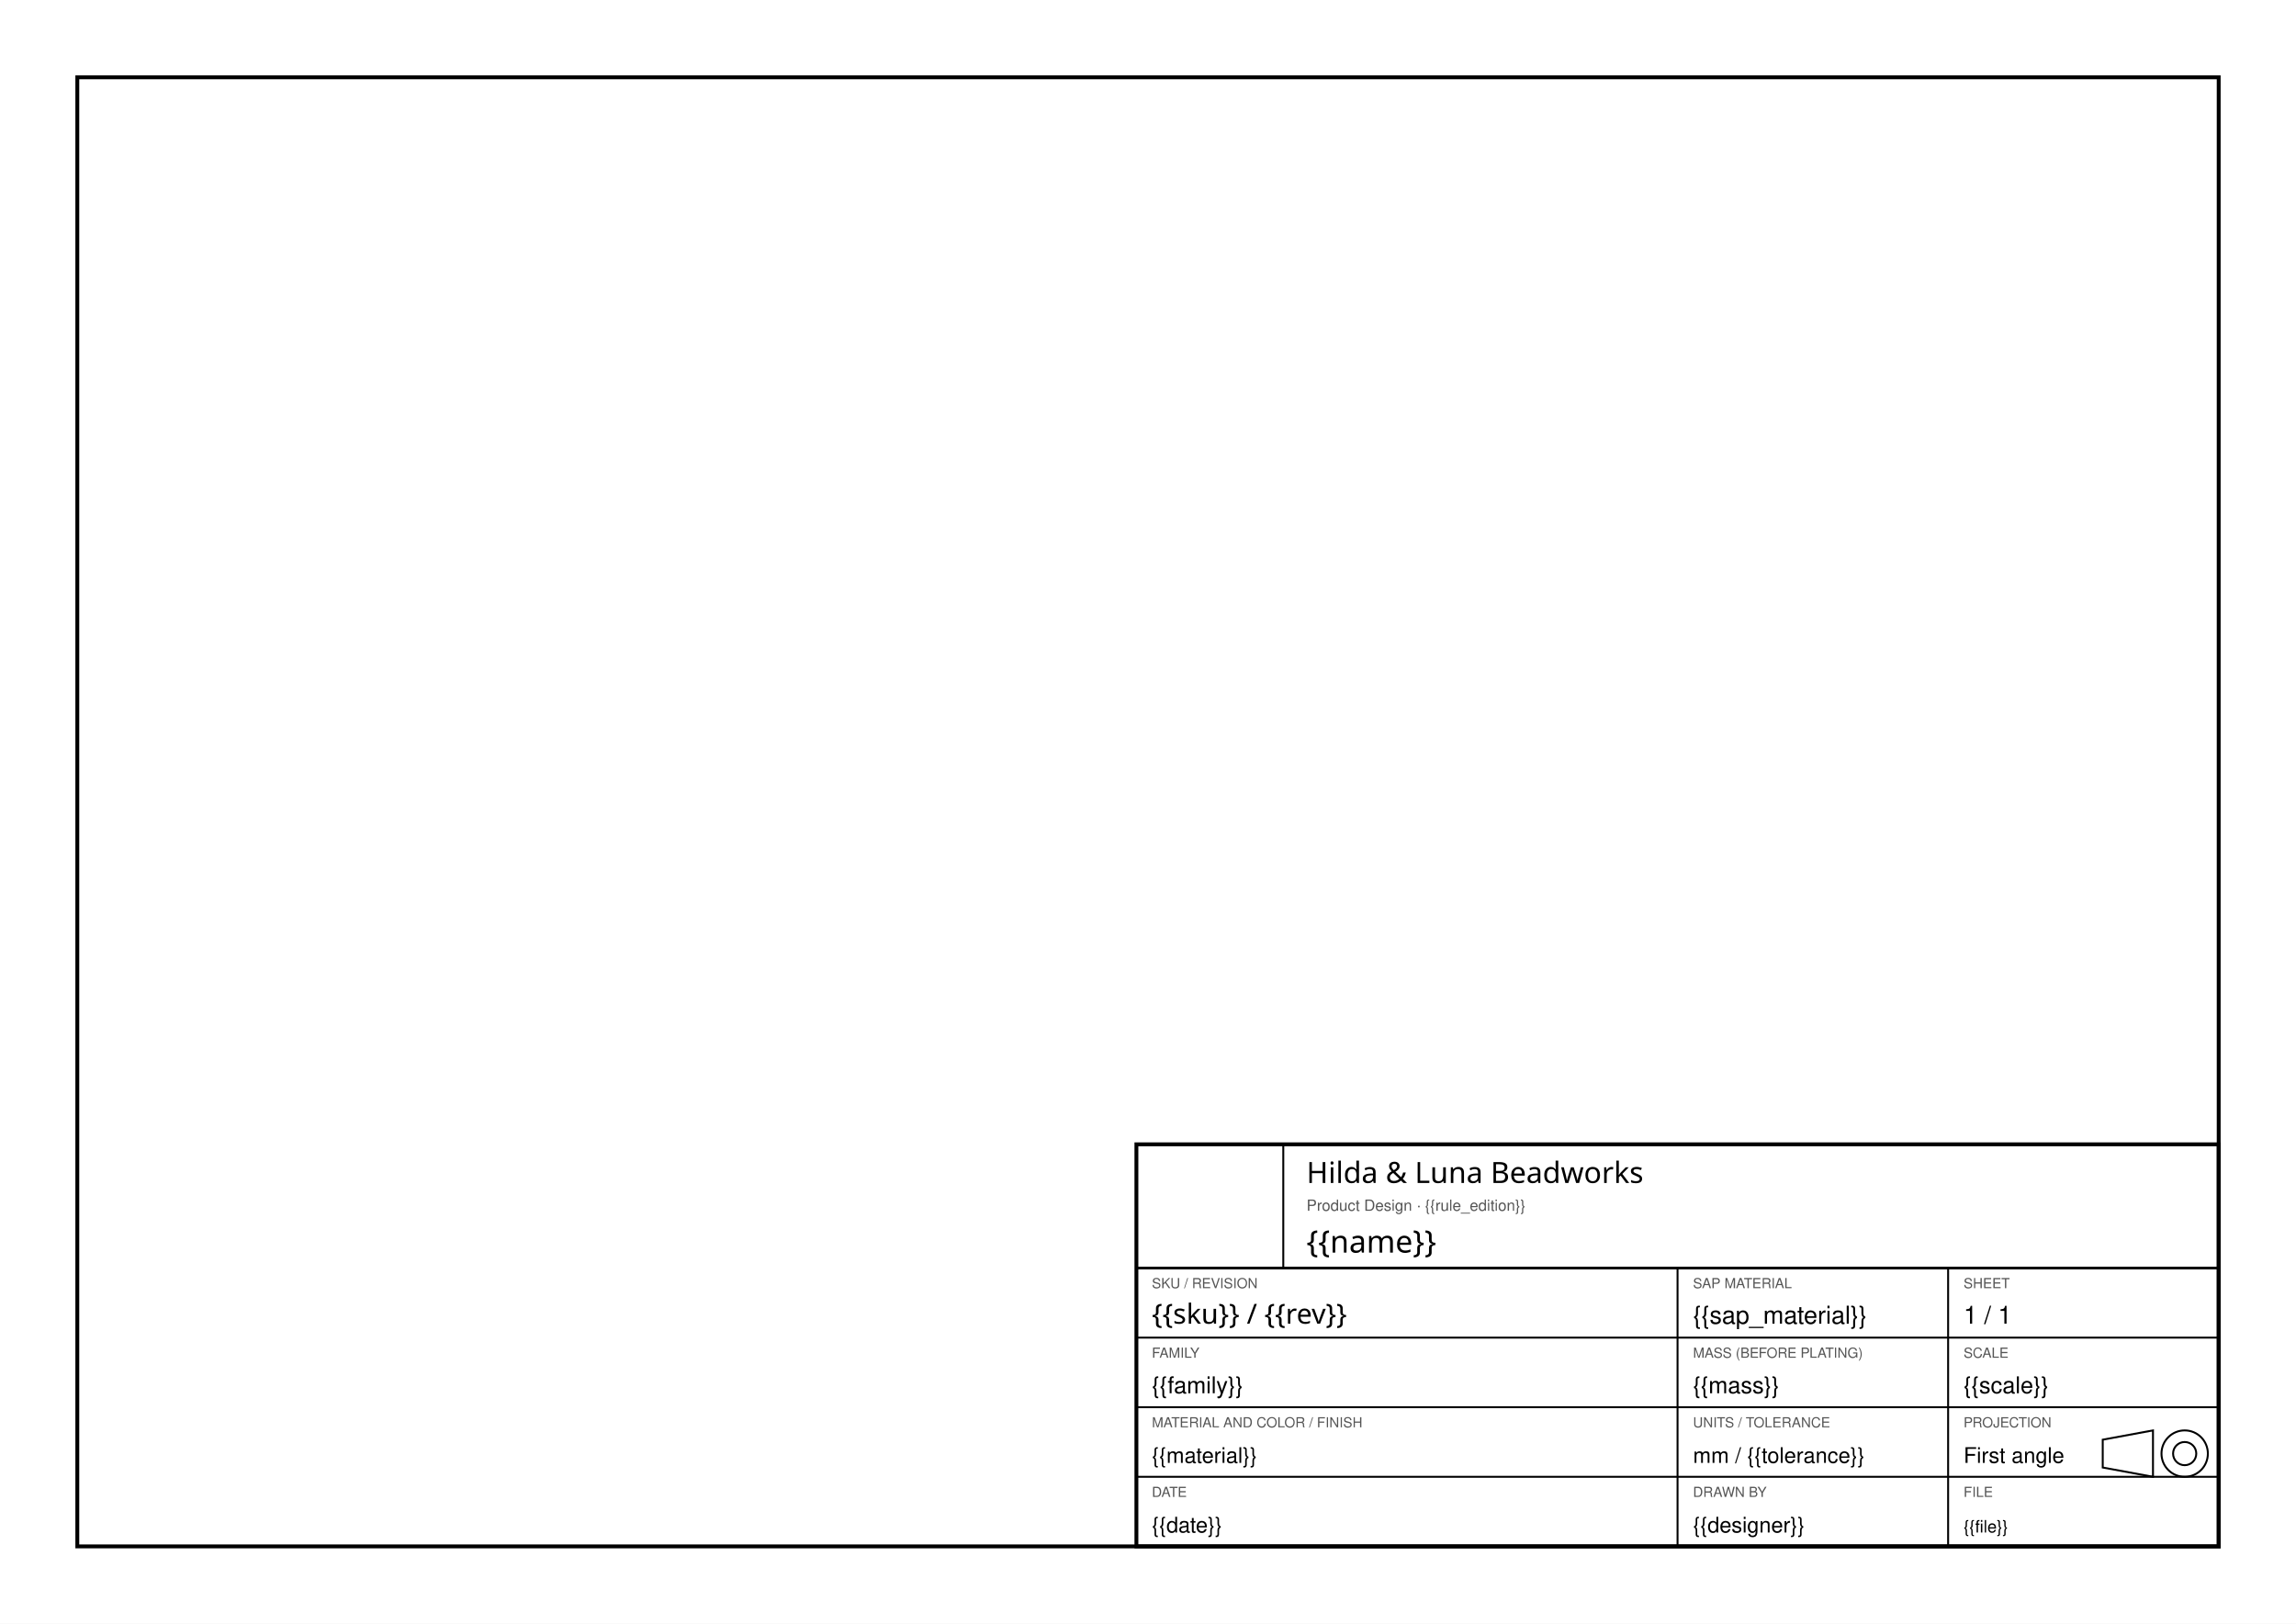
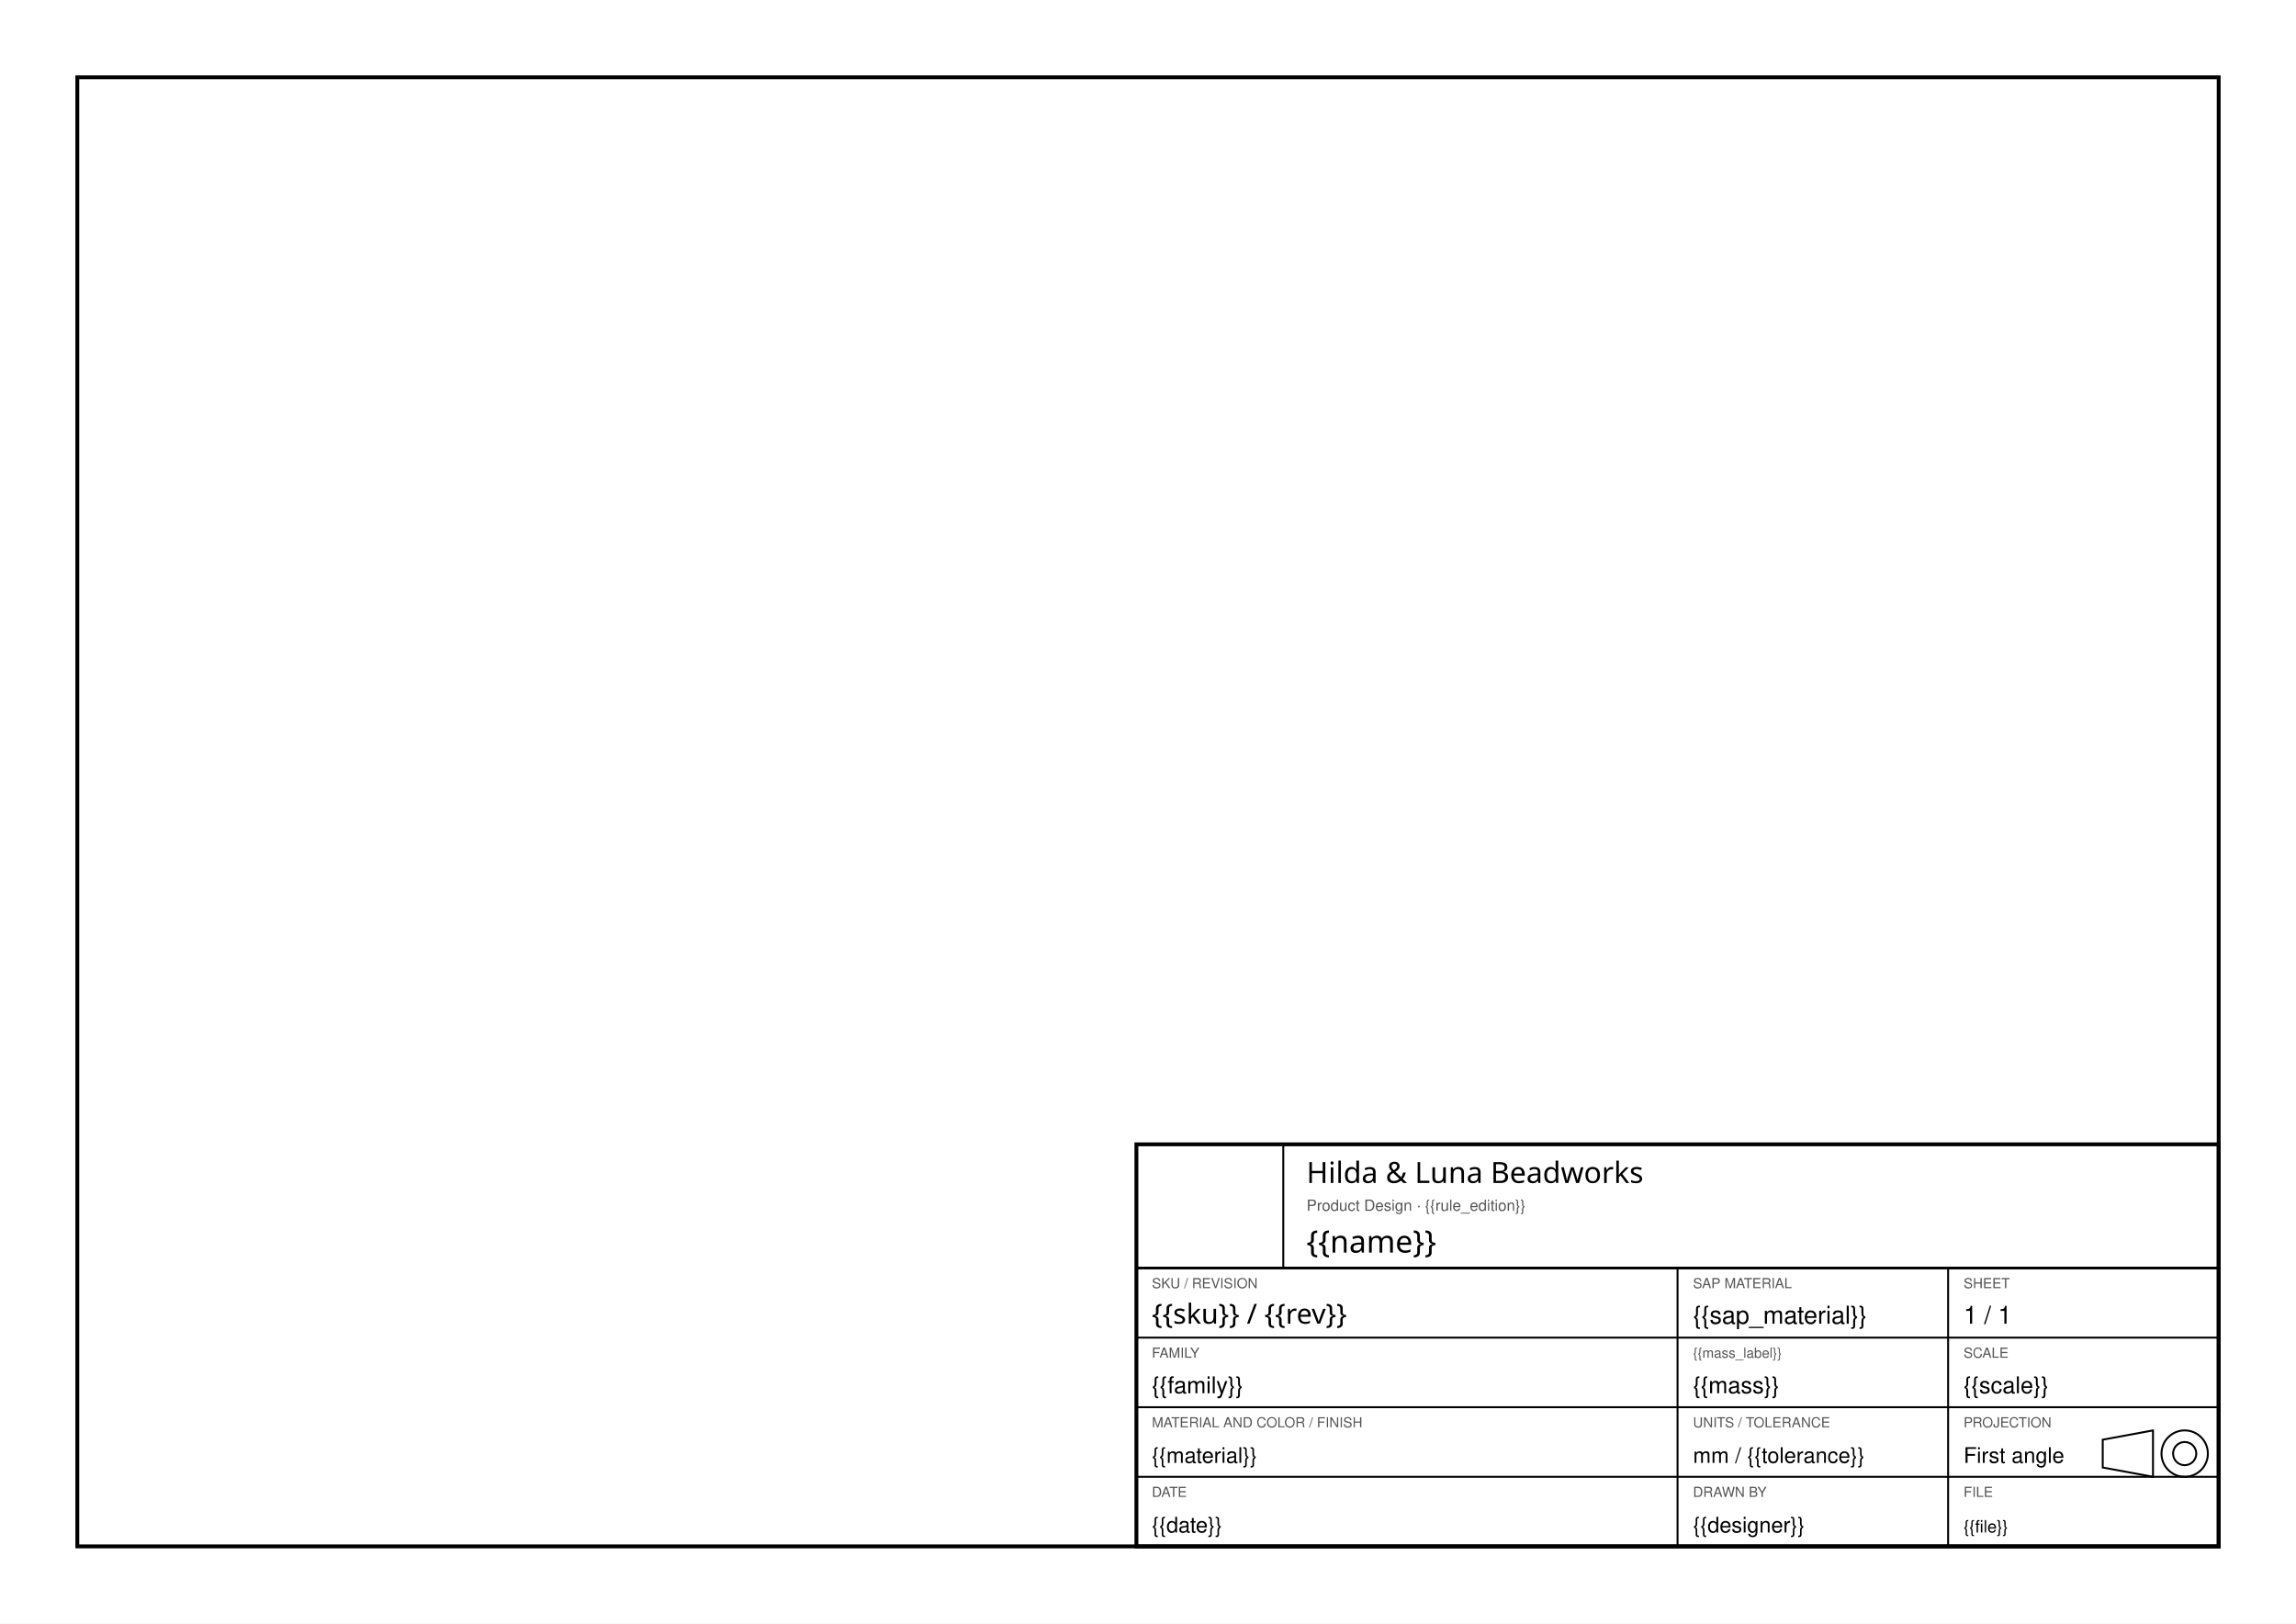
<svg xmlns="http://www.w3.org/2000/svg" width="297mm" height="210mm" viewBox="0 0 297 210">
  <rect x="0" y="0" width="297" height="210" fill="#ffffff" />
  <rect x="10" y="10" width="277" height="190" fill="none" stroke="#000000" stroke-width="0.5" />
  <g font-family="Helvetica" fill="#000000">
    <rect x="147" y="148" width="140" height="52" fill="none" stroke="#000000" stroke-width="0.5" />
    <line x1="147" y1="164" x2="287" y2="164" stroke="#000000" stroke-width="0.35" />
    <line x1="147" y1="173" x2="287" y2="173" stroke="#000000" stroke-width="0.25" />
    <line x1="147" y1="182" x2="287" y2="182" stroke="#000000" stroke-width="0.25" />
    <line x1="147" y1="191" x2="287" y2="191" stroke="#000000" stroke-width="0.25" />
    <line x1="166" y1="148" x2="166" y2="164" stroke="#000000" stroke-width="0.25" />
    <line x1="217" y1="164" x2="217" y2="200" stroke="#000000" stroke-width="0.25" />
    <line x1="252" y1="164" x2="252" y2="200" stroke="#000000" stroke-width="0.25" />
    <text x="169" y="153" font-size="3.8" font-family="Helvetica-Bold">Hilda &amp; Luna Beadworks</text>
    <text x="169" y="156.6" font-size="2.0" fill="#555555">Product Design · {{rule_edition}}</text>
    <text x="169" y="162" font-size="4.0" font-family="Helvetica-Bold">{{name}}</text>
    <text x="149" y="166.6" font-size="1.8" fill="#555555">SKU / REVISION</text>
    <text x="149" y="171.2" font-size="3.6" font-family="Helvetica-Bold">{{sku}} / {{rev}}</text>
    <text x="219" y="166.6" font-size="1.8" fill="#555555">SAP MATERIAL</text>
    <text x="219" y="171.2" font-size="3.2">{{sap_material}}</text>
    <text x="254" y="166.6" font-size="1.8" fill="#555555">SHEET</text>
    <text x="254" y="171.2" font-size="3.2">1 / 1</text>
    <text x="149" y="175.6" font-size="1.8" fill="#555555">FAMILY</text>
    <text x="149" y="180.2" font-size="3.0">{{family}}</text>
-     <text x="219" y="175.6" font-size="1.8" fill="#555555">MASS (BEFORE PLATING)</text>
+     <text x="219" y="175.6" font-size="1.8" fill="#555555">{{mass_label}}</text>
    <text x="219" y="180.2" font-size="3.0">{{mass}}</text>
    <text x="254" y="175.6" font-size="1.8" fill="#555555">SCALE</text>
    <text x="254" y="180.2" font-size="3.0">{{scale}}</text>
    <text x="149" y="184.6" font-size="1.8" fill="#555555">MATERIAL AND COLOR / FINISH</text>
    <text x="149" y="189.2" font-size="2.8">{{material}}</text>
    <text x="219" y="184.6" font-size="1.8" fill="#555555">UNITS / TOLERANCE</text>
    <text x="219" y="189.2" font-size="2.8">mm / {{tolerance}}</text>
    <text x="254" y="184.6" font-size="1.8" fill="#555555">PROJECTION</text>
    <text x="254" y="189.2" font-size="2.8">First angle</text>
    <g fill="none" stroke="#000000" stroke-width="0.25">
      <path d="M272 186.2 L272 189.8 L278.5 191 L278.5 185 Z" />
      <circle cx="282.6" cy="188" r="3" />
      <circle cx="282.6" cy="188" r="1.5" />
    </g>
    <text x="149" y="193.6" font-size="1.8" fill="#555555">DATE</text>
    <text x="149" y="198.2" font-size="2.8">{{date}}</text>
    <text x="219" y="193.6" font-size="1.8" fill="#555555">DRAWN BY</text>
    <text x="219" y="198.2" font-size="2.8">{{designer}}</text>
    <text x="254" y="193.6" font-size="1.8" fill="#555555">FILE</text>
    <text x="254" y="198.2" font-size="2.2">{{file}}</text>
  </g>
</svg>
